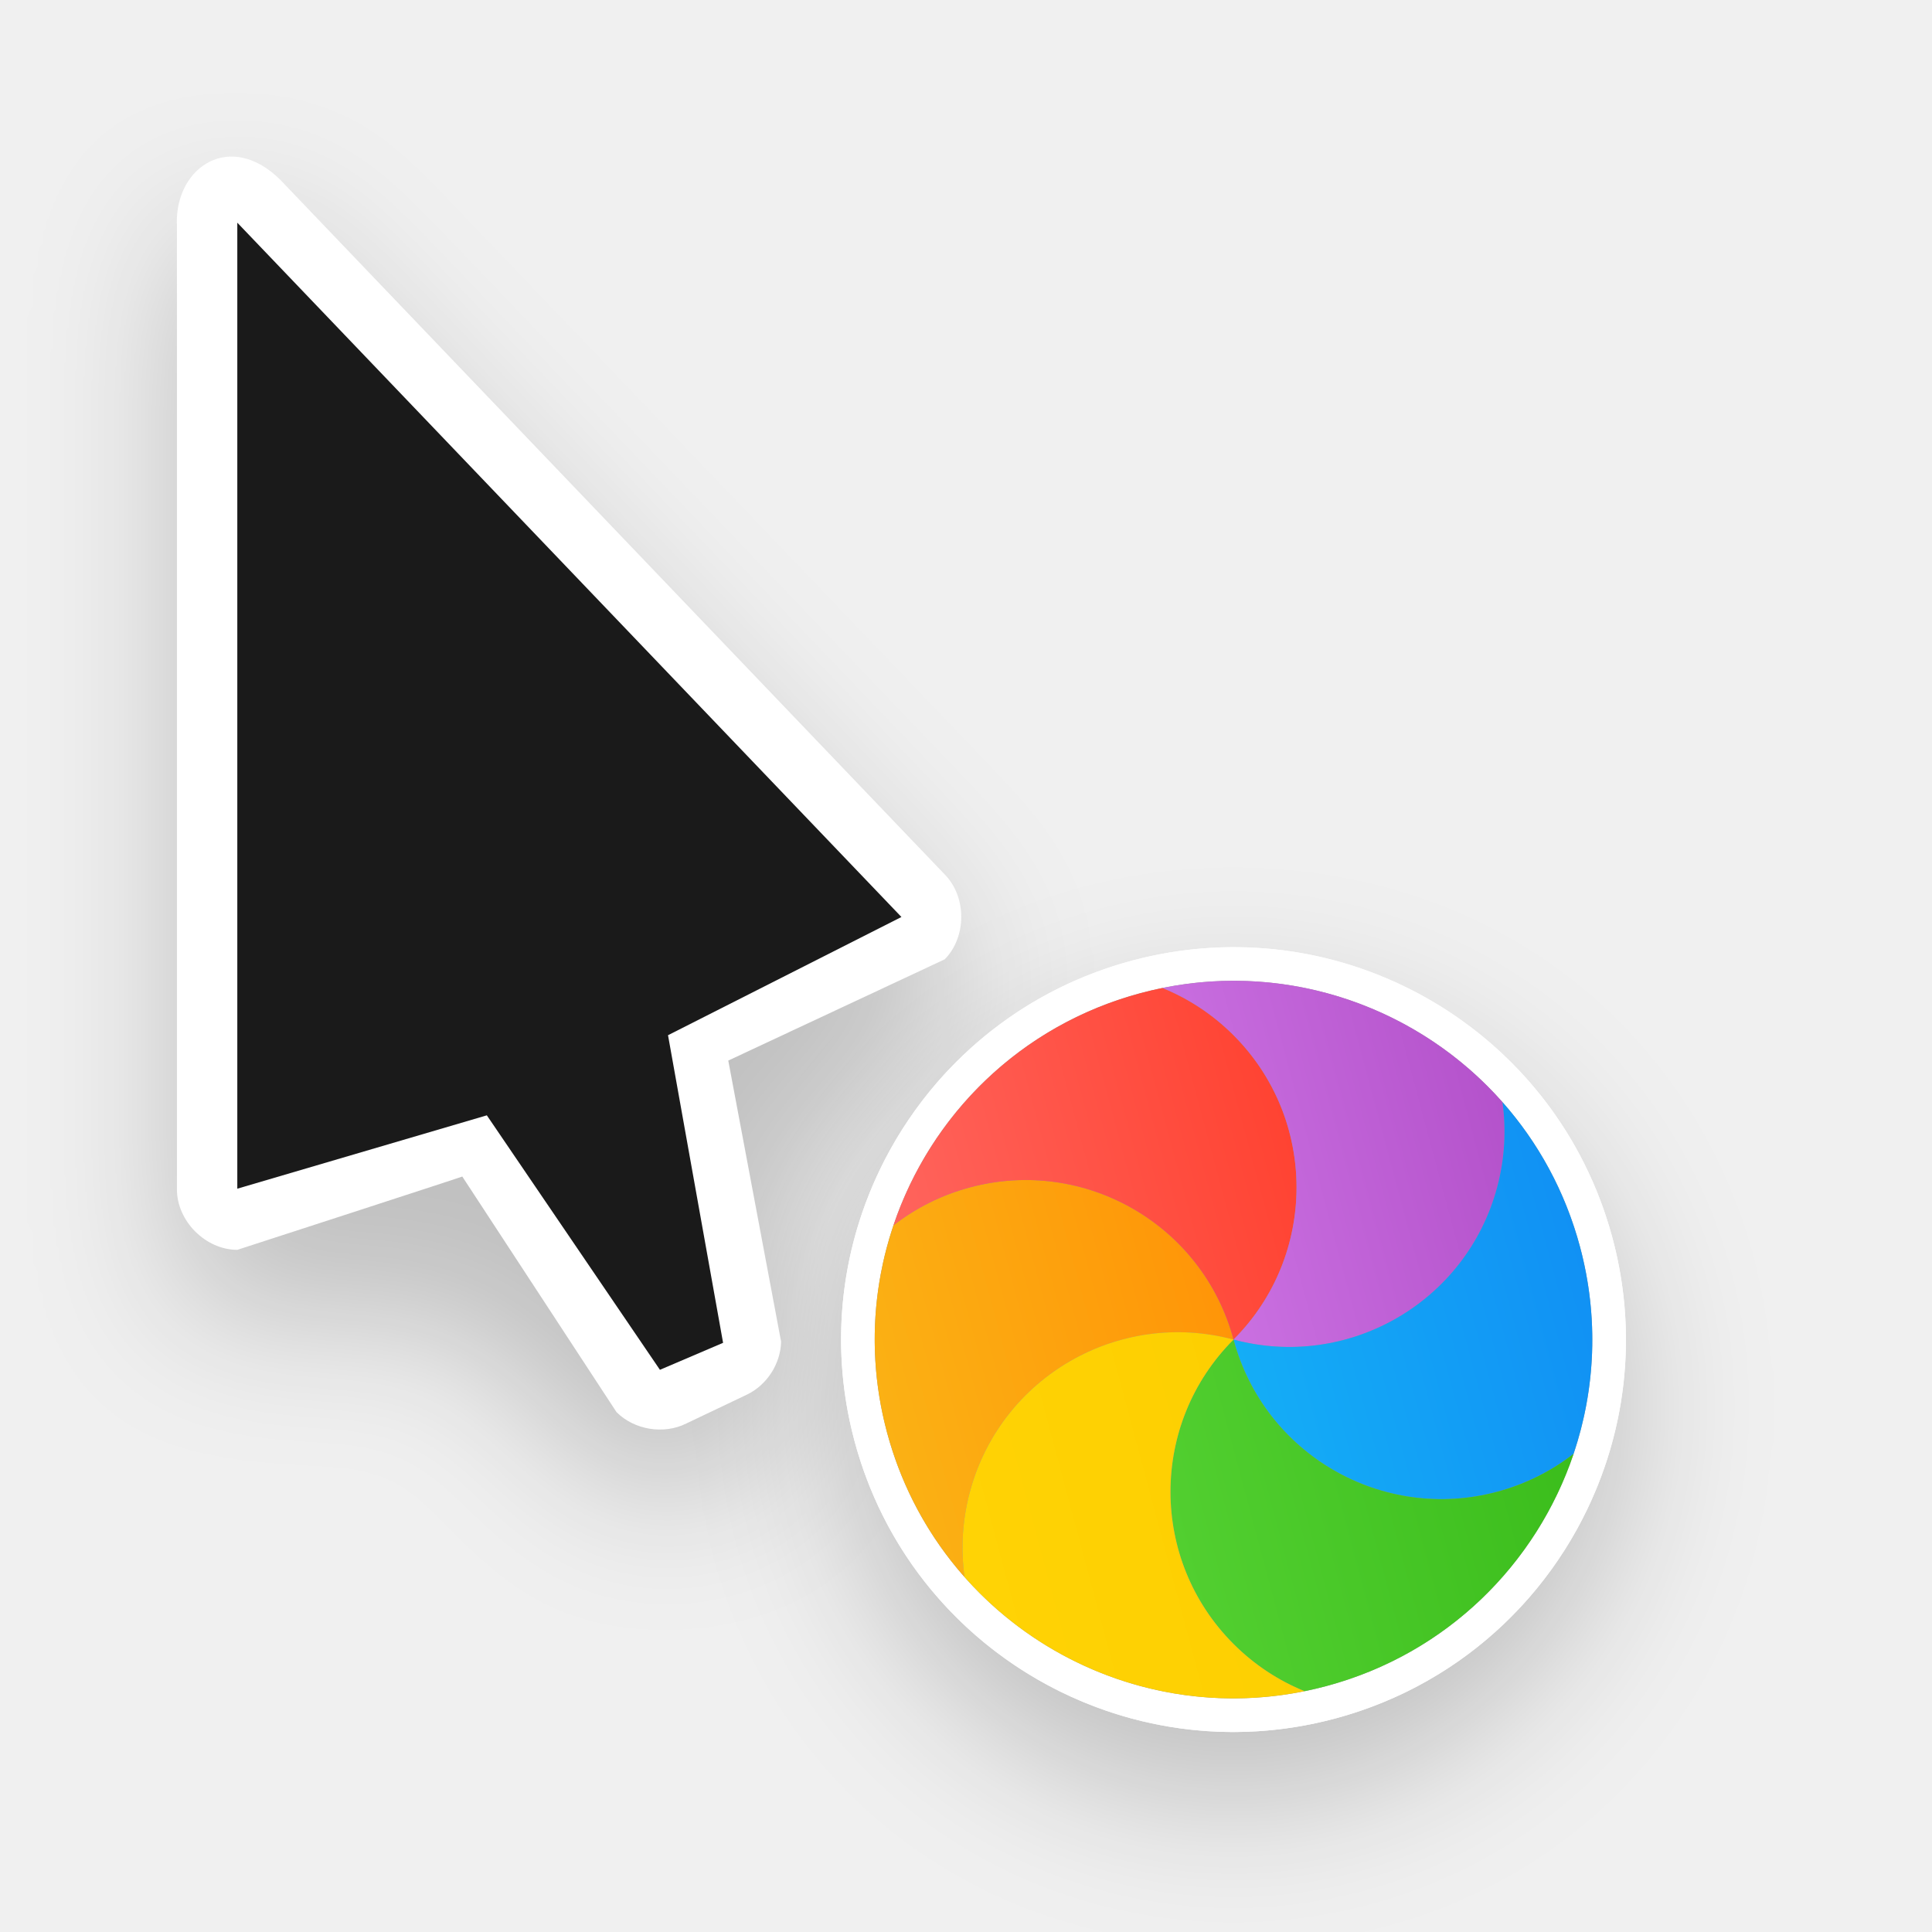
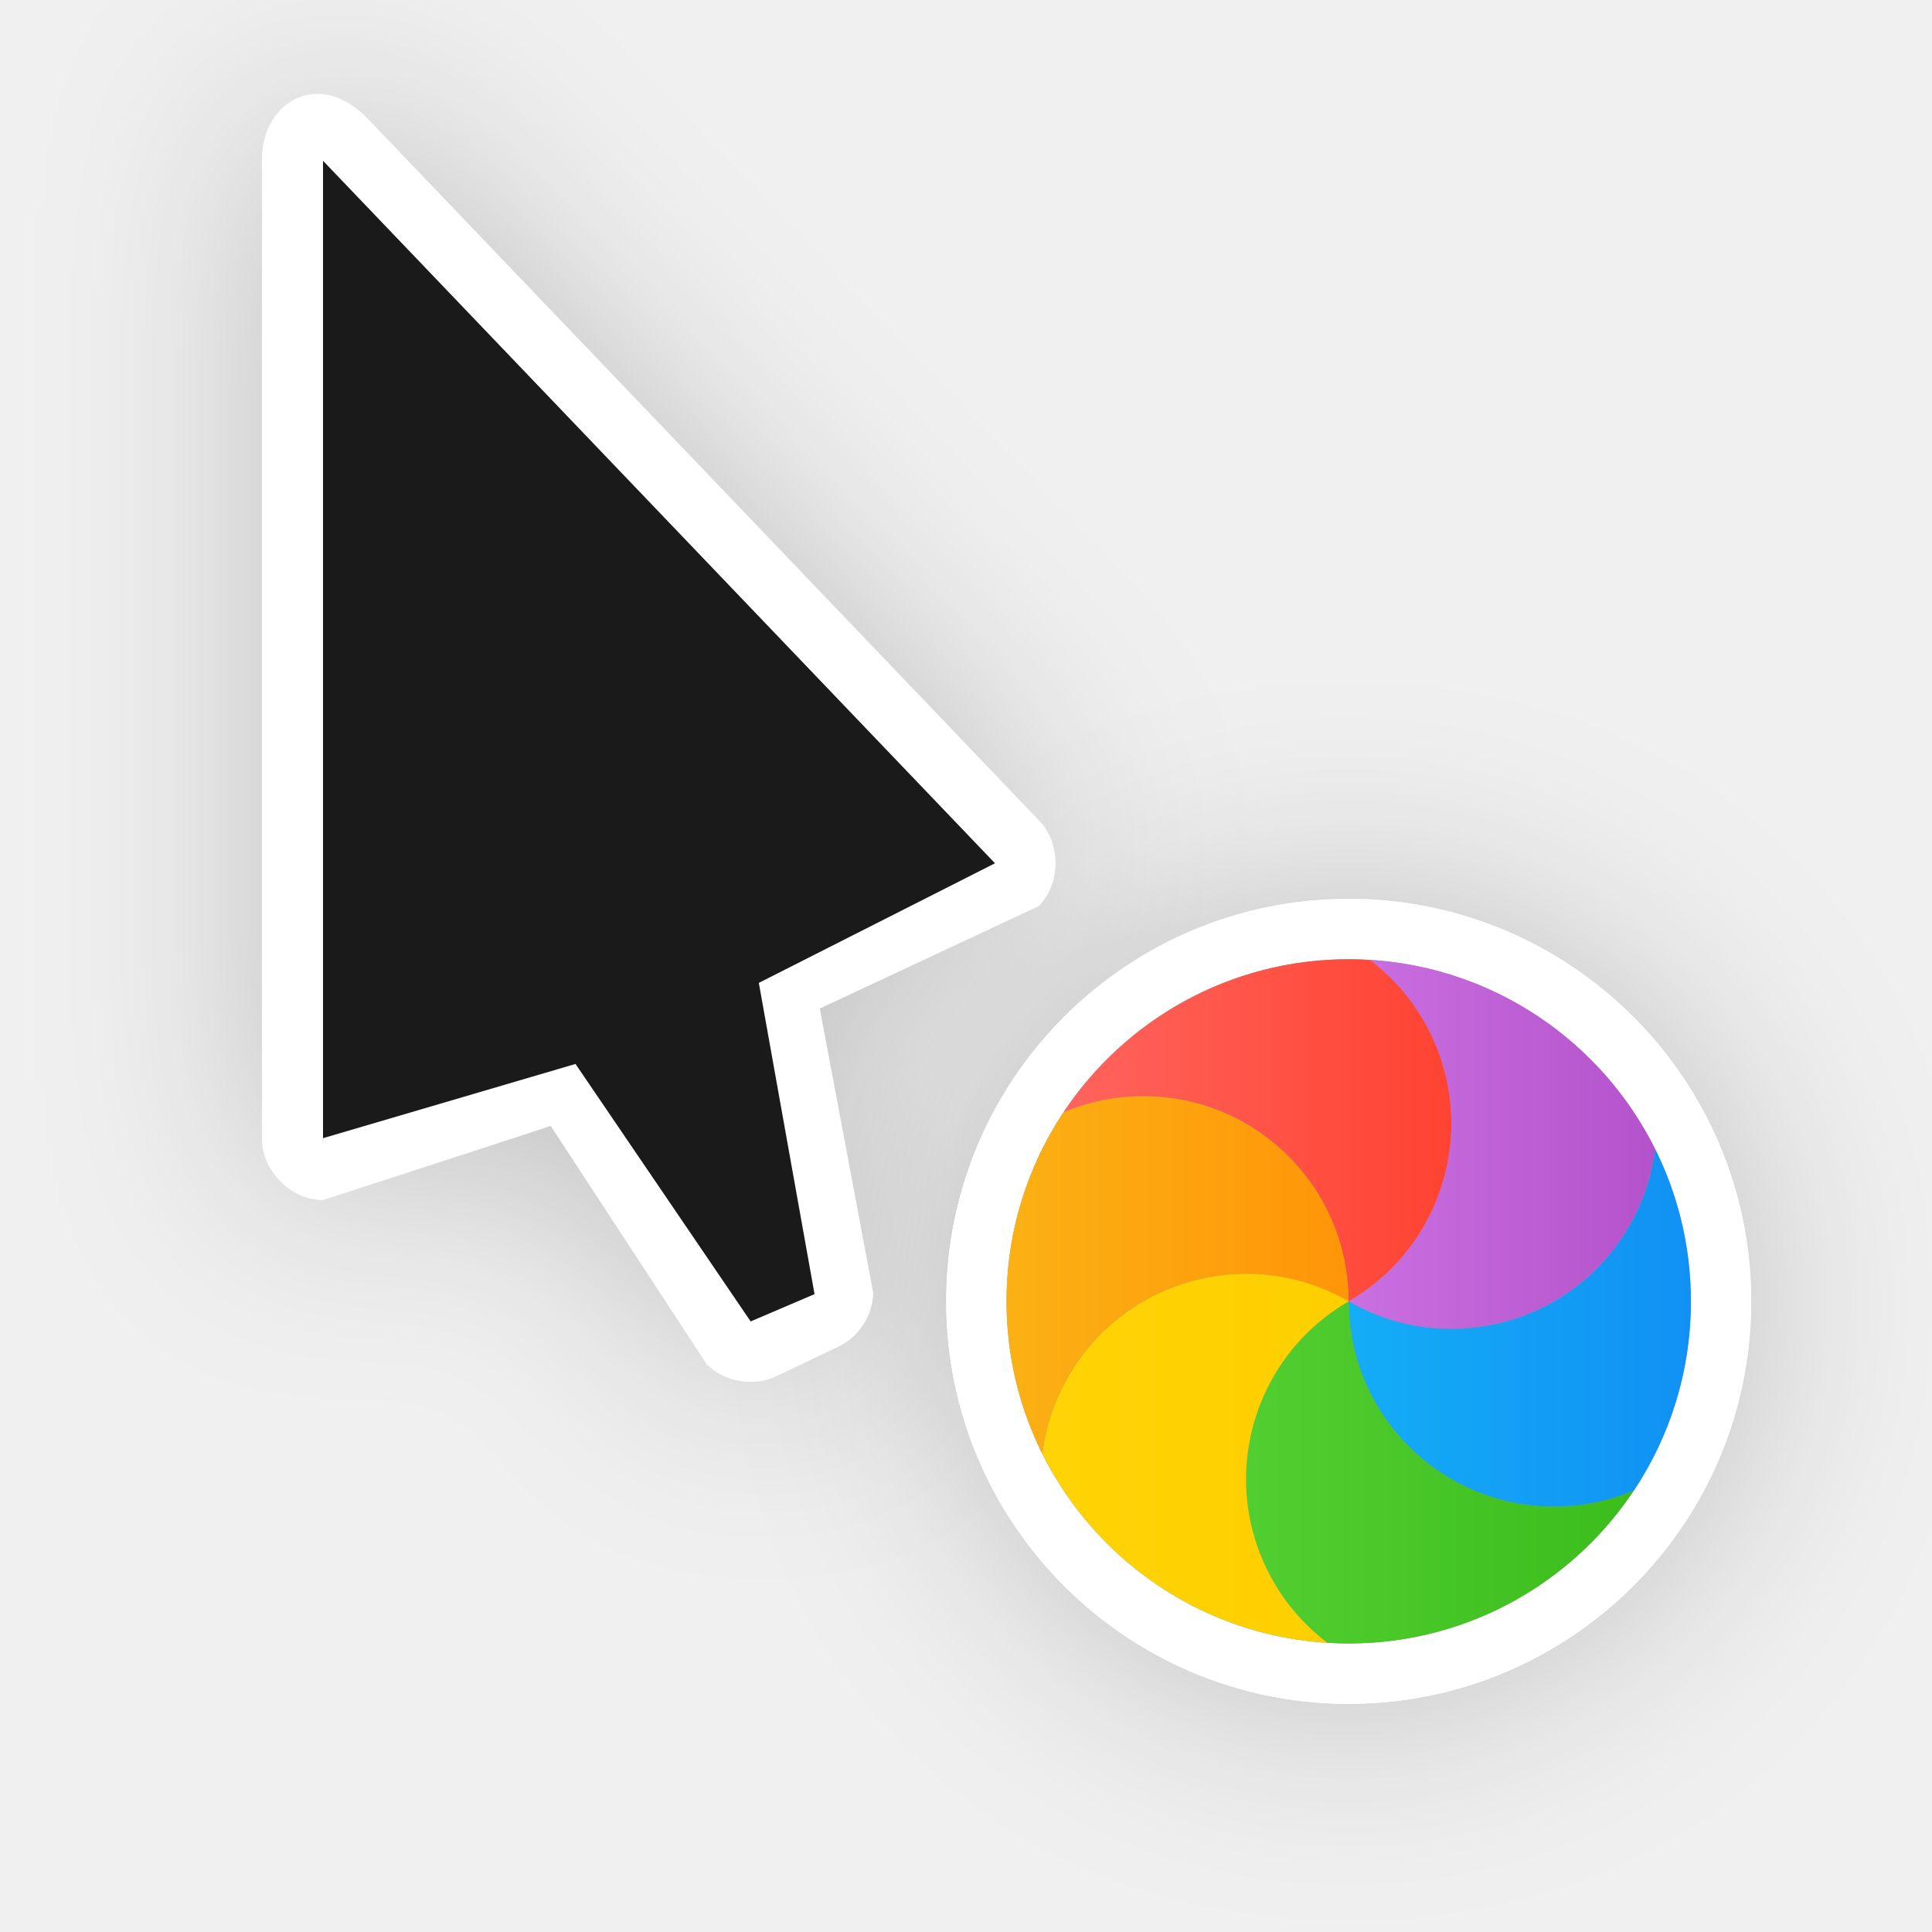
- <svg xmlns="http://www.w3.org/2000/svg" height="32" viewBox="0 0 32 32" width="32">
-   <linearGradient id="a" gradientTransform="matrix(1.028313 0 0 .9836115 343.323 796.7172)" gradientUnits="userSpaceOnUse" x1="17.871" x2="17.871" y1="7.669" y2="17.893">
-     <stop offset="0" stop-color="#fbb114" />
-     <stop offset="1" stop-color="#ff9508" />
+ <svg xmlns="http://www.w3.org/2000/svg" height="24" viewBox="0 0 24 24" width="24" version="1.1" id="svg82">
+   <defs id="defs86">
+     <filter style="color-interpolation-filters:sRGB" id="filter1719" x="-0.328" width="1.656" y="-0.202" height="1.404">
+       <feGaussianBlur stdDeviation="1.347" id="feGaussianBlur1721" />
+     </filter>
+     <filter style="color-interpolation-filters:sRGB" id="filter1723" x="-0.323" width="1.647" y="-0.323" height="1.647">
+       <feGaussianBlur stdDeviation="2.965" id="feGaussianBlur1725" />
+     </filter>
+   </defs>
+   <linearGradient id="a" gradientTransform="matrix(0.4579123,0,0,0.4380064,8.607332,9.250079)" gradientUnits="userSpaceOnUse" x1="17.871" x2="17.871" y1="7.669" y2="17.893">
+     <stop offset="0" stop-color="#fbb114" id="stop2" />
+     <stop offset="1" stop-color="#ff9508" id="stop4" />
  </linearGradient>
-   <linearGradient id="b" gradientTransform="matrix(.944652 0 0 1.070723 343.323 796.7172)" gradientUnits="userSpaceOnUse" x1="23.954" x2="23.954" y1="8.61" y2="19.256">
-     <stop offset="0" stop-color="#ff645d" />
-     <stop offset="1" stop-color="#ff4332" />
+   <linearGradient id="b" gradientTransform="matrix(0.4206575,0,0,0.4767976,8.607332,9.250079)" gradientUnits="userSpaceOnUse" x1="23.954" x2="23.954" y1="8.61" y2="19.256">
+     <stop offset="0" stop-color="#ff645d" id="stop7" />
+     <stop offset="1" stop-color="#ff4332" id="stop9" />
  </linearGradient>
-   <linearGradient id="c" gradientTransform="matrix(1.103708 0 0 .9164209 343.323 796.7172)" gradientUnits="userSpaceOnUse" x1="20.127" x2="20.127" y1="19.205" y2="29.033">
-     <stop offset="0" stop-color="#ca70e1" />
-     <stop offset="1" stop-color="#b452cb" />
+   <linearGradient id="c" gradientTransform="matrix(0.4914857,0,0,0.4080861,8.607332,9.250079)" gradientUnits="userSpaceOnUse" x1="20.127" x2="20.127" y1="19.205" y2="29.033">
+     <stop offset="0" stop-color="#ca70e1" id="stop12" />
+     <stop offset="1" stop-color="#b452cb" id="stop14" />
  </linearGradient>
-   <linearGradient id="d" gradientTransform="matrix(1.028313 0 0 .9836116 343.323 796.7172)" gradientUnits="userSpaceOnUse" x1="16.36" x2="16.36" y1="17.893" y2="28.118">
-     <stop offset="0" stop-color="#14adf6" />
-     <stop offset="1" stop-color="#1191f4" />
+   <linearGradient id="d" gradientTransform="matrix(0.4579123,0,0,0.4380064,8.607332,9.250079)" gradientUnits="userSpaceOnUse" x1="16.36" x2="16.36" y1="17.893" y2="28.118">
+     <stop offset="0" stop-color="#14adf6" id="stop17" />
+     <stop offset="1" stop-color="#1191f4" id="stop19" />
  </linearGradient>
-   <linearGradient id="e" gradientTransform="matrix(.944652 0 0 1.070723 343.323 796.7172)" gradientUnits="userSpaceOnUse" x1="13.308" x2="13.308" y1="13.619" y2="24.265">
-     <stop offset="0" stop-color="#52cf30" />
-     <stop offset="1" stop-color="#3bbd1c" />
+   <linearGradient id="e" gradientTransform="matrix(0.4206575,0,0,0.4767976,8.607332,9.250079)" gradientUnits="userSpaceOnUse" x1="13.308" x2="13.308" y1="13.619" y2="24.265">
+     <stop offset="0" stop-color="#52cf30" id="stop22" />
+     <stop offset="1" stop-color="#3bbd1c" id="stop24" />
  </linearGradient>
-   <linearGradient id="f" gradientTransform="matrix(1.103708 0 0 .9164209 343.323 796.7172)" gradientUnits="userSpaceOnUse" x1="11.766" x2="11.766" y1="9.377" y2="19.205">
-     <stop offset="0" stop-color="#ffd305" />
-     <stop offset="1" stop-color="#fdcf01" />
+   <linearGradient id="f" gradientTransform="matrix(0.4914857,0,0,0.4080861,8.607332,9.250079)" gradientUnits="userSpaceOnUse" x1="11.766" x2="11.766" y1="9.377" y2="19.205">
+     <stop offset="0" stop-color="#ffd305" id="stop27" />
+     <stop offset="1" stop-color="#fdcf01" id="stop29" />
  </linearGradient>
-   <filter id="g" color-interpolation-filters="sRGB" height="1.272" width="1.441" x="-.22" y="-.136">
-     <feGaussianBlur stdDeviation="1.192" />
+   <filter id="g" height="1.272" width="1.441" x="-0.22" y="-0.136" style="color-interpolation-filters:sRGB">
+     <feGaussianBlur stdDeviation="1.192" id="feGaussianBlur32" />
  </filter>
-   <filter id="h" color-interpolation-filters="sRGB" height="1.444" width="1.444" x="-.222" y="-.222">
-     <feGaussianBlur stdDeviation="1.202" />
+   <filter id="h" height="1.444" width="1.444" x="-0.222" y="-0.222" style="color-interpolation-filters:sRGB">
+     <feGaussianBlur stdDeviation="1.202" id="feGaussianBlur35" />
  </filter>
-   <g transform="translate(0 -1020.362)">
-     <path d="m20.431 1037.164c-3.59 0-6.5 2.91-6.5 6.5 0 3.59 2.91 6.5 6.5 6.5s6.5-2.91 6.5-6.5c0-3.59-2.91-6.5-6.5-6.5z" filter="url(#h)" opacity=".2" />
-     <path d="m3.743 1024.071c-.467.055-.823.498-.812 1.094v16c0.0.524.476 1 1 1h3.594l2.687 2.688c.295.295.783.375 1.156.188l1-.5c.328-.159.554-.51.562-.875v-3.594l2.719-2.719c.365-.37.365-1.036 0-1.406l-11-11.5c-.307-.307-.626-.408-.906-.375z" filter="url(#g)" opacity=".2" />
-     <g transform="translate(-160.2785 260.9164)">
-       <path d="m163.209 763.147v16c0.0.524.476 1 1 1 0 0 3.883-1.259 3.726-1.215l2.555 3.903c.295.295.783.375 1.156.188l1.008-.48c.328-.159.554-.51.562-.875l-.875-4.656 3.585-1.677c.365-.37.365-1.037 0-1.406l-11-11.5c-.82-.82-1.736-.235-1.719.719z" fill="#fff" />
-       <path d="m164.209 779.134v-16l11 11.5-3.866 1.958.912 5.095-1.046.447-2.867-4.215z" fill="#1a1a1a" />
-     </g>
-     <g fill-rule="evenodd" transform="matrix(-.1528949 -.5706315 .5706342 -.1529063 -389.063 1373.018)">
-       <g fill="#fff">
-         <circle cx="360.923" cy="814.317" r="11" />
-         <path d="m367.005 805.15c.333.789.518 1.656.518 2.567 0 3.645-2.955 6.6-6.6 6.6 1.823-3.157.741-7.193-2.416-9.016-.789-.456-1.633-.73-2.484-.835 1.475-.735 3.139-1.149 4.9-1.149 2.249 0 4.34.675 6.082 1.833z" />
-         <path d="m371.902 815.002c-.516.683-1.175 1.276-1.963 1.731-3.157 1.823-7.193.741-9.016-2.416 3.645 0 6.6-2.955 6.6-6.6 0-.91-.184-1.778-.518-2.567 2.964 1.971 4.918 5.341 4.918 9.167 0 .23-.007.459-.021.685z" />
-         <path d="m365.823 824.168c-.851-.106-1.695-.38-2.484-.835-3.157-1.823-4.238-5.859-2.416-9.016 1.823 3.157 5.859 4.238 9.016 2.416.788-.455 1.447-1.048 1.963-1.731-.247 4.022-2.656 7.46-6.079 9.166z" />
-         <path d="m354.841 823.484c-.333-.789-.518-1.656-.518-2.567 0-3.645 2.955-6.6 6.6-6.6-1.823 3.157-.741 7.193 2.416 9.016.789.456 1.633.73 2.484.835-1.475.735-3.139 1.149-4.9 1.149-2.249 0-4.34-.675-6.082-1.833z" />
-         <path d="m349.944 813.632c.516-.683 1.175-1.276 1.963-1.731 3.157-1.823 7.193-.741 9.016 2.416-3.645 0-6.6 2.955-6.6 6.6 0 .91.184 1.778.518 2.567-2.964-1.971-4.918-5.341-4.918-9.167 0-.23.007-.459.021-.685z" />
-         <path d="m356.023 804.466c.851.106 1.695.38 2.484.835 3.157 1.823 4.238 5.859 2.416 9.016-1.823-3.157-5.859-4.238-9.016-2.416-.788.455-1.447 1.048-1.963 1.731.247-4.022 2.656-7.46 6.079-9.166z" />
-       </g>
-       <circle cx="360.923" cy="814.317" fill="#959595" r="10.057" />
-       <path d="m366.484 805.936c.305.721.473 1.514.473 2.347 0 3.333-2.702 6.034-6.034 6.034 1.666-2.886.677-6.577-2.209-8.243-.722-.417-1.493-.667-2.271-.764 1.349-.672 2.87-1.05 4.48-1.05 2.056 0 3.968.617 5.561 1.676z" fill="url(#a)" />
-       <path d="m370.961 814.944c-.472.624-1.074 1.166-1.795 1.582-2.886 1.666-6.577.677-8.243-2.209 3.333 0 6.034-2.702 6.034-6.034 0-.832-.169-1.625-.473-2.347 2.71 1.802 4.496 4.883 4.496 8.381 0 .21-.007.419-.019.626z" fill="url(#b)" />
-       <path d="m365.403 823.324c-.778-.097-1.55-.347-2.271-.764-2.886-1.666-3.875-5.357-2.209-8.243 1.666 2.886 5.357 3.875 8.243 2.209.72-.416 1.323-.958 1.795-1.582-.226 3.678-2.428 6.821-5.558 8.38z" fill="url(#c)" />
-       <path d="m355.362 822.698c-.305-.721-.473-1.514-.473-2.347 0-3.333 2.702-6.034 6.034-6.034-1.666 2.886-.677 6.577 2.209 8.243.722.417 1.493.667 2.271.764-1.349.672-2.87 1.05-4.48 1.05-2.056 0-3.968-.617-5.561-1.676z" fill="url(#d)" />
-       <path d="m350.885 813.691c.472-.624 1.074-1.166 1.795-1.582 2.886-1.666 6.577-.677 8.243 2.209-3.333 0-6.034 2.702-6.034 6.034 0 .832.169 1.625.473 2.347-2.71-1.802-4.496-4.883-4.496-8.381 0-.21.007-.419.019-.626z" fill="url(#e)" />
-       <path d="m356.443 805.31c.778.097 1.55.347 2.271.764 2.886 1.666 3.875 5.357 2.209 8.243-1.666-2.886-5.357-3.875-8.243-2.209-.72.416-1.323.958-1.795 1.582.226-3.678 2.428-6.821 5.558-8.38z" fill="url(#f)" />
+   <path style="opacity:0.2;fill:#000000;fill-opacity:1;stroke-width:0.759;filter:url(#filter1719)" id="path1677" d="M 3.254,2.007 V 14.149 c 3.8e-5,0.397 0.362,0.759 0.759,0.759 0,0 2.946,-0.956 2.828,-0.922 l 1.939,2.962 c 0.224,0.224 0.594,0.284 0.877,0.142 l 0.765,-0.364 c 0.249,-0.121 0.42,-0.387 0.427,-0.664 l -0.664,-3.533 2.721,-1.272 c 0.277,-0.281 0.277,-0.787 0,-1.067 L 4.558,1.462 C 3.936,0.84 3.241,1.284 3.254,2.007 Z" />
+   <g transform="matrix(0.4545453,0,0,0.4545453,-147.3018,-353.978)" style="opacity:0.2;fill:#000000;fill-opacity:1;fill-rule:evenodd;filter:url(#filter1723)" id="g1697">
+     <circle id="circle1683" r="11" cy="814.317" cx="360.923" style="fill:#000000;fill-opacity:1" />
+     <path id="path1685" d="m 367.005,805.15 c 0.333,0.789 0.518,1.656 0.518,2.567 0,3.645 -2.955,6.6 -6.6,6.6 1.823,-3.157 0.741,-7.193 -2.416,-9.016 -0.789,-0.456 -1.633,-0.73 -2.484,-0.835 1.475,-0.735 3.139,-1.149 4.9,-1.149 2.249,0 4.34,0.675 6.082,1.833 z" style="fill:#000000;fill-opacity:1" />
+     <path id="path1687" d="m 371.902,815.002 c -0.516,0.683 -1.175,1.276 -1.963,1.731 -3.157,1.823 -7.193,0.741 -9.016,-2.416 3.645,0 6.6,-2.955 6.6,-6.6 0,-0.91 -0.184,-1.778 -0.518,-2.567 2.964,1.971 4.918,5.341 4.918,9.167 0,0.23 -0.007,0.459 -0.021,0.685 z" style="fill:#000000;fill-opacity:1" />
+     <path id="path1689" d="m 365.823,824.168 c -0.851,-0.106 -1.695,-0.38 -2.484,-0.835 -3.157,-1.823 -4.238,-5.859 -2.416,-9.016 1.823,3.157 5.859,4.238 9.016,2.416 0.788,-0.455 1.447,-1.048 1.963,-1.731 -0.247,4.022 -2.656,7.46 -6.079,9.166 z" style="fill:#000000;fill-opacity:1" />
+     <path id="path1691" d="m 354.841,823.484 c -0.333,-0.789 -0.518,-1.656 -0.518,-2.567 0,-3.645 2.955,-6.6 6.6,-6.6 -1.823,3.157 -0.741,7.193 2.416,9.016 0.789,0.456 1.633,0.73 2.484,0.835 -1.475,0.735 -3.139,1.149 -4.9,1.149 -2.249,0 -4.34,-0.675 -6.082,-1.833 z" style="fill:#000000;fill-opacity:1" />
+     <path id="path1693" d="m 349.944,813.632 c 0.516,-0.683 1.175,-1.276 1.963,-1.731 3.157,-1.823 7.193,-0.741 9.016,2.416 -3.645,0 -6.6,2.955 -6.6,6.6 0,0.91 0.184,1.778 0.518,2.567 -2.964,-1.971 -4.918,-5.341 -4.918,-9.167 0,-0.23 0.007,-0.459 0.021,-0.685 z" style="fill:#000000;fill-opacity:1" />
+     <path id="path1695" d="m 356.023,804.466 c 0.851,0.106 1.695,0.38 2.484,0.835 3.157,1.823 4.238,5.859 2.416,9.016 -1.823,-3.157 -5.859,-4.238 -9.016,-2.416 -0.788,0.455 -1.447,1.048 -1.963,1.731 0.247,-4.022 2.656,-7.46 6.079,-9.166 z" style="fill:#000000;fill-opacity:1" />
+   </g>
+   <g id="g46" transform="matrix(0.7588509,0,0,0.7588509,-120.5974,-577.1077)">
+     <path style="fill:#ffffff" id="path42" d="m 163.209,763.147 v 16 c 5e-5,0.524 0.476,1 1,1 0,0 3.883,-1.259 3.726,-1.215 l 2.555,3.903 c 0.295,0.295 0.783,0.375 1.156,0.188 l 1.008,-0.48 c 0.328,-0.159 0.554,-0.51 0.562,-0.875 l -0.875,-4.656 3.585,-1.677 c 0.365,-0.37 0.365,-1.037 0,-1.406 l -11,-11.5 c -0.82,-0.82 -1.736,-0.235 -1.719,0.719 z" />
+     <path style="fill:#1a1a1a" id="path44" d="m 164.209,779.134 v -16 l 11,11.5 -3.866,1.958 0.912,5.095 -1.046,0.447 -2.867,-4.215 z" />
+   </g>
+   <g id="g62" style="fill:#ffffff;fill-rule:evenodd" transform="matrix(0.4545453,0,0,0.4545453,-147.3018,-353.978)">
+     <circle cx="360.923" cy="814.317" r="11" id="circle48" />
+     <path d="m 367.005,805.15 c 0.333,0.789 0.518,1.656 0.518,2.567 0,3.645 -2.955,6.6 -6.6,6.6 1.823,-3.157 0.741,-7.193 -2.416,-9.016 -0.789,-0.456 -1.633,-0.73 -2.484,-0.835 1.475,-0.735 3.139,-1.149 4.9,-1.149 2.249,0 4.34,0.675 6.082,1.833 z" id="path50" />
+     <path d="m 371.902,815.002 c -0.516,0.683 -1.175,1.276 -1.963,1.731 -3.157,1.823 -7.193,0.741 -9.016,-2.416 3.645,0 6.6,-2.955 6.6,-6.6 0,-0.91 -0.184,-1.778 -0.518,-2.567 2.964,1.971 4.918,5.341 4.918,9.167 0,0.23 -0.007,0.459 -0.021,0.685 z" id="path52" />
+     <path d="m 365.823,824.168 c -0.851,-0.106 -1.695,-0.38 -2.484,-0.835 -3.157,-1.823 -4.238,-5.859 -2.416,-9.016 1.823,3.157 5.859,4.238 9.016,2.416 0.788,-0.455 1.447,-1.048 1.963,-1.731 -0.247,4.022 -2.656,7.46 -6.079,9.166 z" id="path54" />
+     <path d="m 354.841,823.484 c -0.333,-0.789 -0.518,-1.656 -0.518,-2.567 0,-3.645 2.955,-6.6 6.6,-6.6 -1.823,3.157 -0.741,7.193 2.416,9.016 0.789,0.456 1.633,0.73 2.484,0.835 -1.475,0.735 -3.139,1.149 -4.9,1.149 -2.249,0 -4.34,-0.675 -6.082,-1.833 z" id="path56" />
+     <path d="m 349.944,813.632 c 0.516,-0.683 1.175,-1.276 1.963,-1.731 3.157,-1.823 7.193,-0.741 9.016,2.416 -3.645,0 -6.6,2.955 -6.6,6.6 0,0.91 0.184,1.778 0.518,2.567 -2.964,-1.971 -4.918,-5.341 -4.918,-9.167 0,-0.23 0.007,-0.459 0.021,-0.685 z" id="path58" />
+     <path d="m 356.023,804.466 c 0.851,0.106 1.695,0.38 2.484,0.835 3.157,1.823 4.238,5.859 2.416,9.016 -1.823,-3.157 -5.859,-4.238 -9.016,-2.416 -0.788,0.455 -1.447,1.048 -1.963,1.731 0.247,-4.022 2.656,-7.46 6.079,-9.166 z" id="path60" />
+   </g>
+   <g id="g1646" transform="rotate(-90,15.91013,16.47206)">
+     <circle style="fill:#959595;fill-rule:evenodd;stroke-width:0.423" id="circle64" r="4.25" cy="17.316" cx="16.216" />
+     <g transform="matrix(0.9489808,0,0,0.9489808,0.6105051,1.100282)" id="g1636">
+       <path d="m 18.921,13.355 c 0.136,0.321 0.211,0.674 0.211,1.045 0,1.484 -1.203,2.687 -2.687,2.687 0.742,-1.285 0.302,-2.929 -0.984,-3.671 -0.321,-0.185 -0.665,-0.297 -1.011,-0.34 0.601,-0.299 1.278,-0.468 1.995,-0.468 0.916,0 1.767,0.275 2.476,0.746 z" id="path66" style="fill:url(#a);fill-rule:evenodd;stroke-width:0.445" />
+       <path d="m 20.915,17.366 c -0.21,0.278 -0.478,0.519 -0.799,0.705 -1.285,0.742 -2.929,0.302 -3.671,-0.984 1.484,0 2.687,-1.203 2.687,-2.687 0,-0.371 -0.075,-0.724 -0.211,-1.045 1.207,0.802 2.002,2.174 2.002,3.732 0,0.094 -0.003,0.187 -0.009,0.279 z" id="path68" style="fill:url(#b);fill-rule:evenodd;stroke-width:0.445" />
+       <path d="m 18.44,21.098 c -0.346,-0.043 -0.69,-0.155 -1.011,-0.34 -1.285,-0.742 -1.726,-2.385 -0.984,-3.671 0.742,1.285 2.385,1.726 3.671,0.984 0.321,-0.185 0.589,-0.427 0.799,-0.705 -0.101,1.638 -1.081,3.037 -2.475,3.732 z" id="path70" style="fill:url(#c);fill-rule:evenodd;stroke-width:0.445" />
+       <path d="m 13.968,20.82 c -0.136,-0.321 -0.211,-0.674 -0.211,-1.045 0,-1.484 1.203,-2.687 2.687,-2.687 -0.742,1.285 -0.302,2.929 0.984,3.671 0.321,0.186 0.665,0.297 1.011,0.34 -0.601,0.299 -1.278,0.468 -1.995,0.468 -0.916,0 -1.767,-0.275 -2.476,-0.746 z" id="path72" style="fill:url(#d);fill-rule:evenodd;stroke-width:0.445" />
+       <path d="m 11.975,16.809 c 0.21,-0.278 0.478,-0.519 0.799,-0.705 1.285,-0.742 2.929,-0.302 3.671,0.984 -1.484,0 -2.687,1.203 -2.687,2.687 0,0.371 0.075,0.724 0.211,1.045 -1.207,-0.802 -2.002,-2.174 -2.002,-3.732 0,-0.094 0.003,-0.187 0.009,-0.279 z" id="path74" style="fill:url(#e);fill-rule:evenodd;stroke-width:0.445" />
+       <path d="m 14.45,13.077 c 0.346,0.043 0.69,0.155 1.011,0.34 1.285,0.742 1.726,2.385 0.984,3.671 -0.742,-1.285 -2.385,-1.726 -3.671,-0.984 -0.321,0.185 -0.589,0.427 -0.799,0.705 0.101,-1.638 1.081,-3.037 2.475,-3.732 z" id="path76" style="fill:url(#f);fill-rule:evenodd;stroke-width:0.445" />
    </g>
  </g>
</svg>
